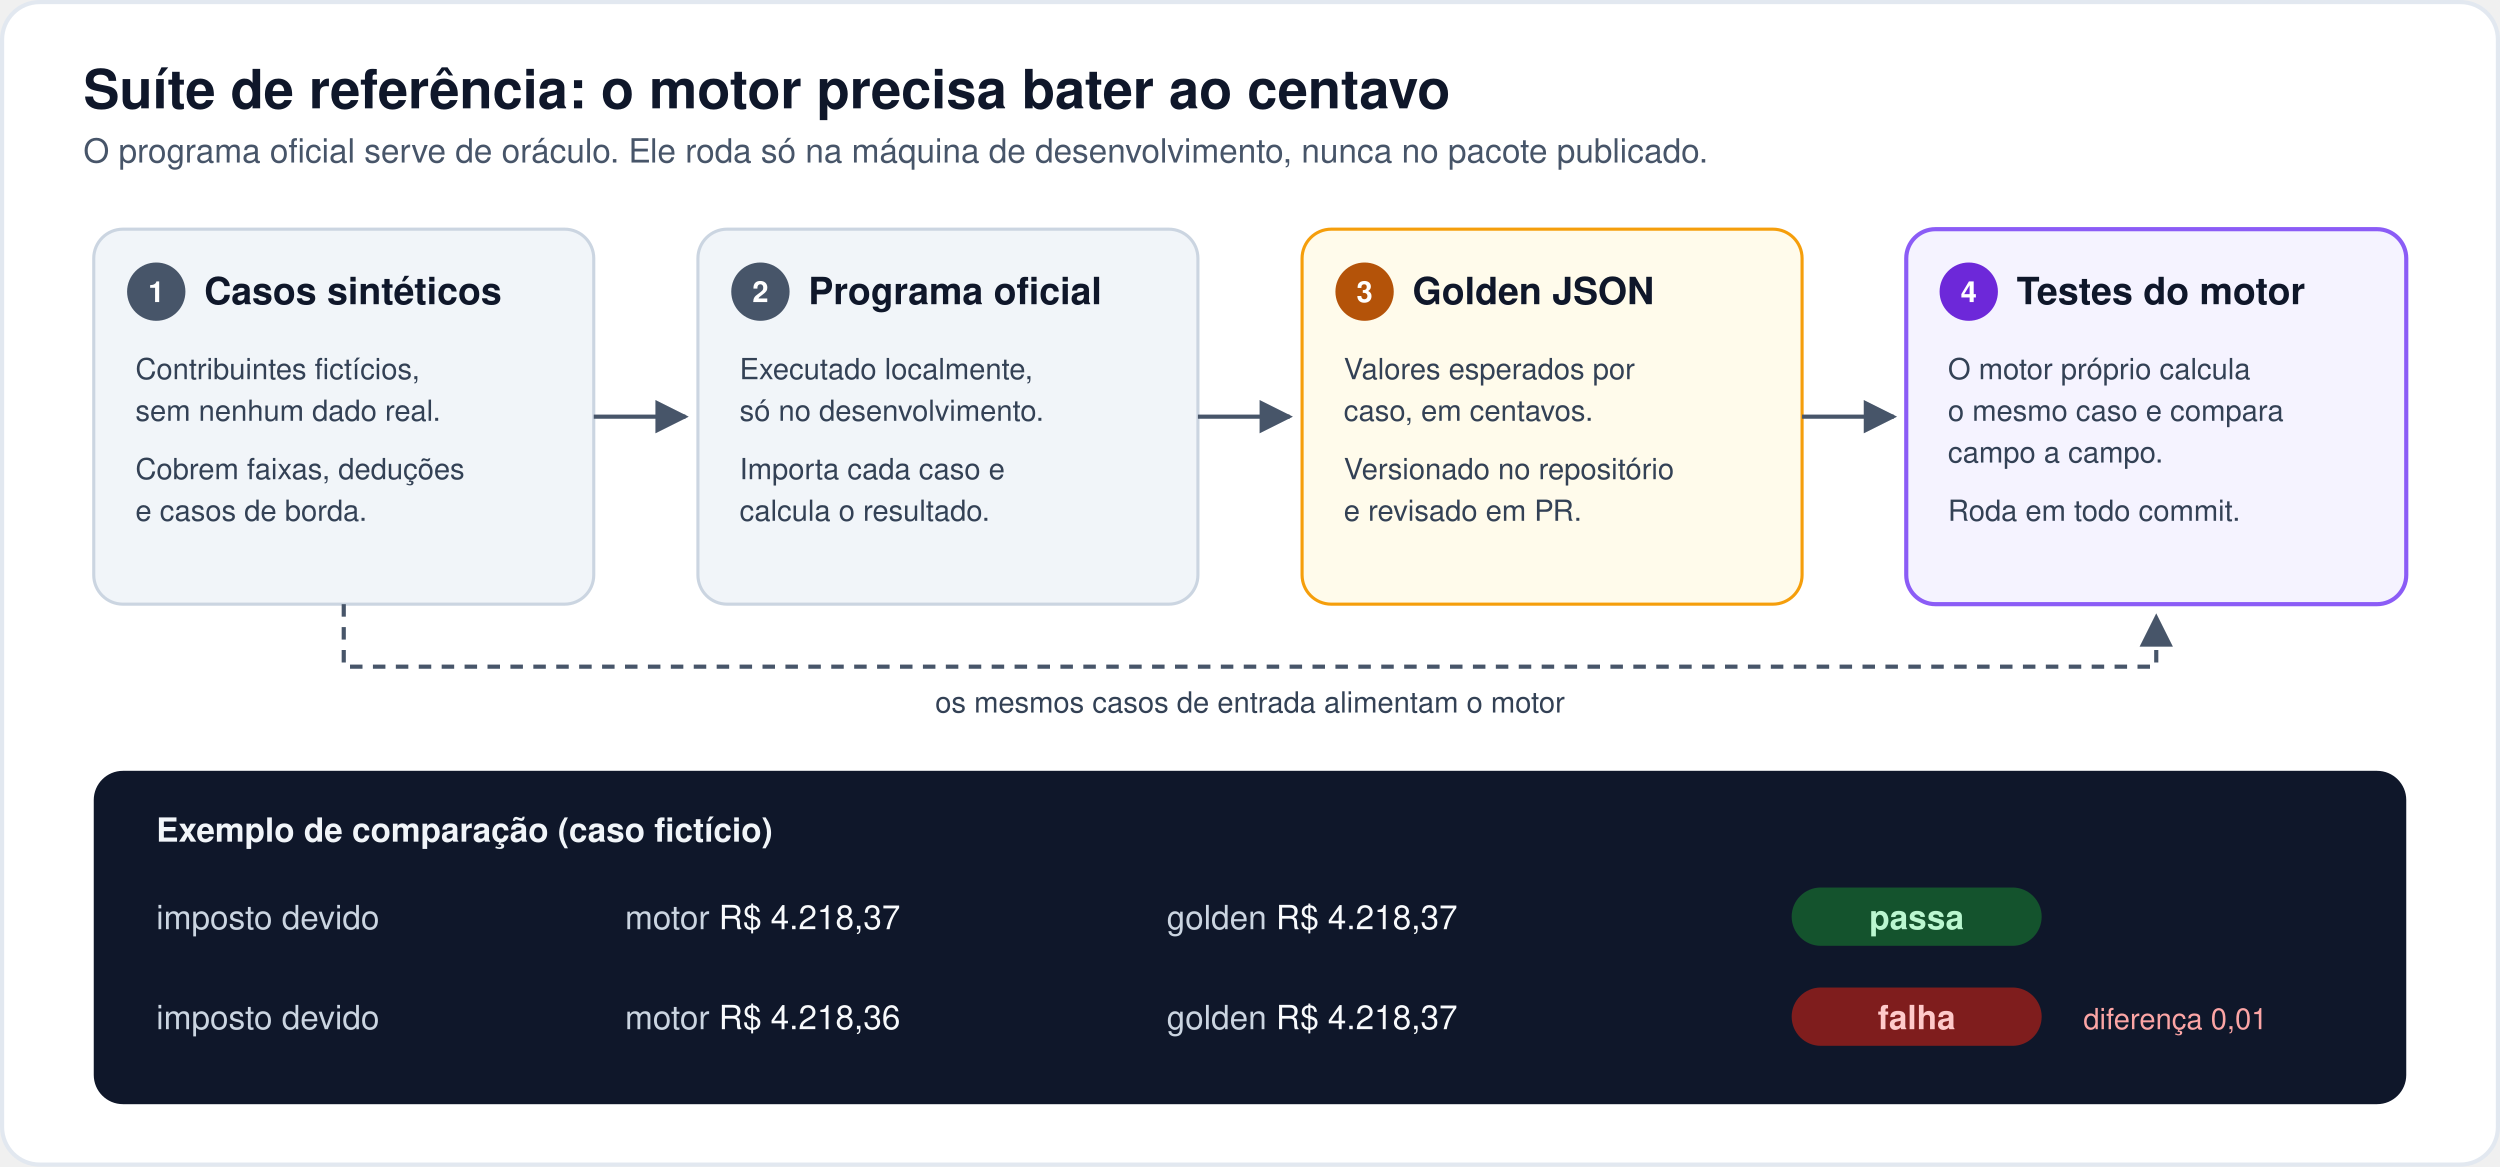
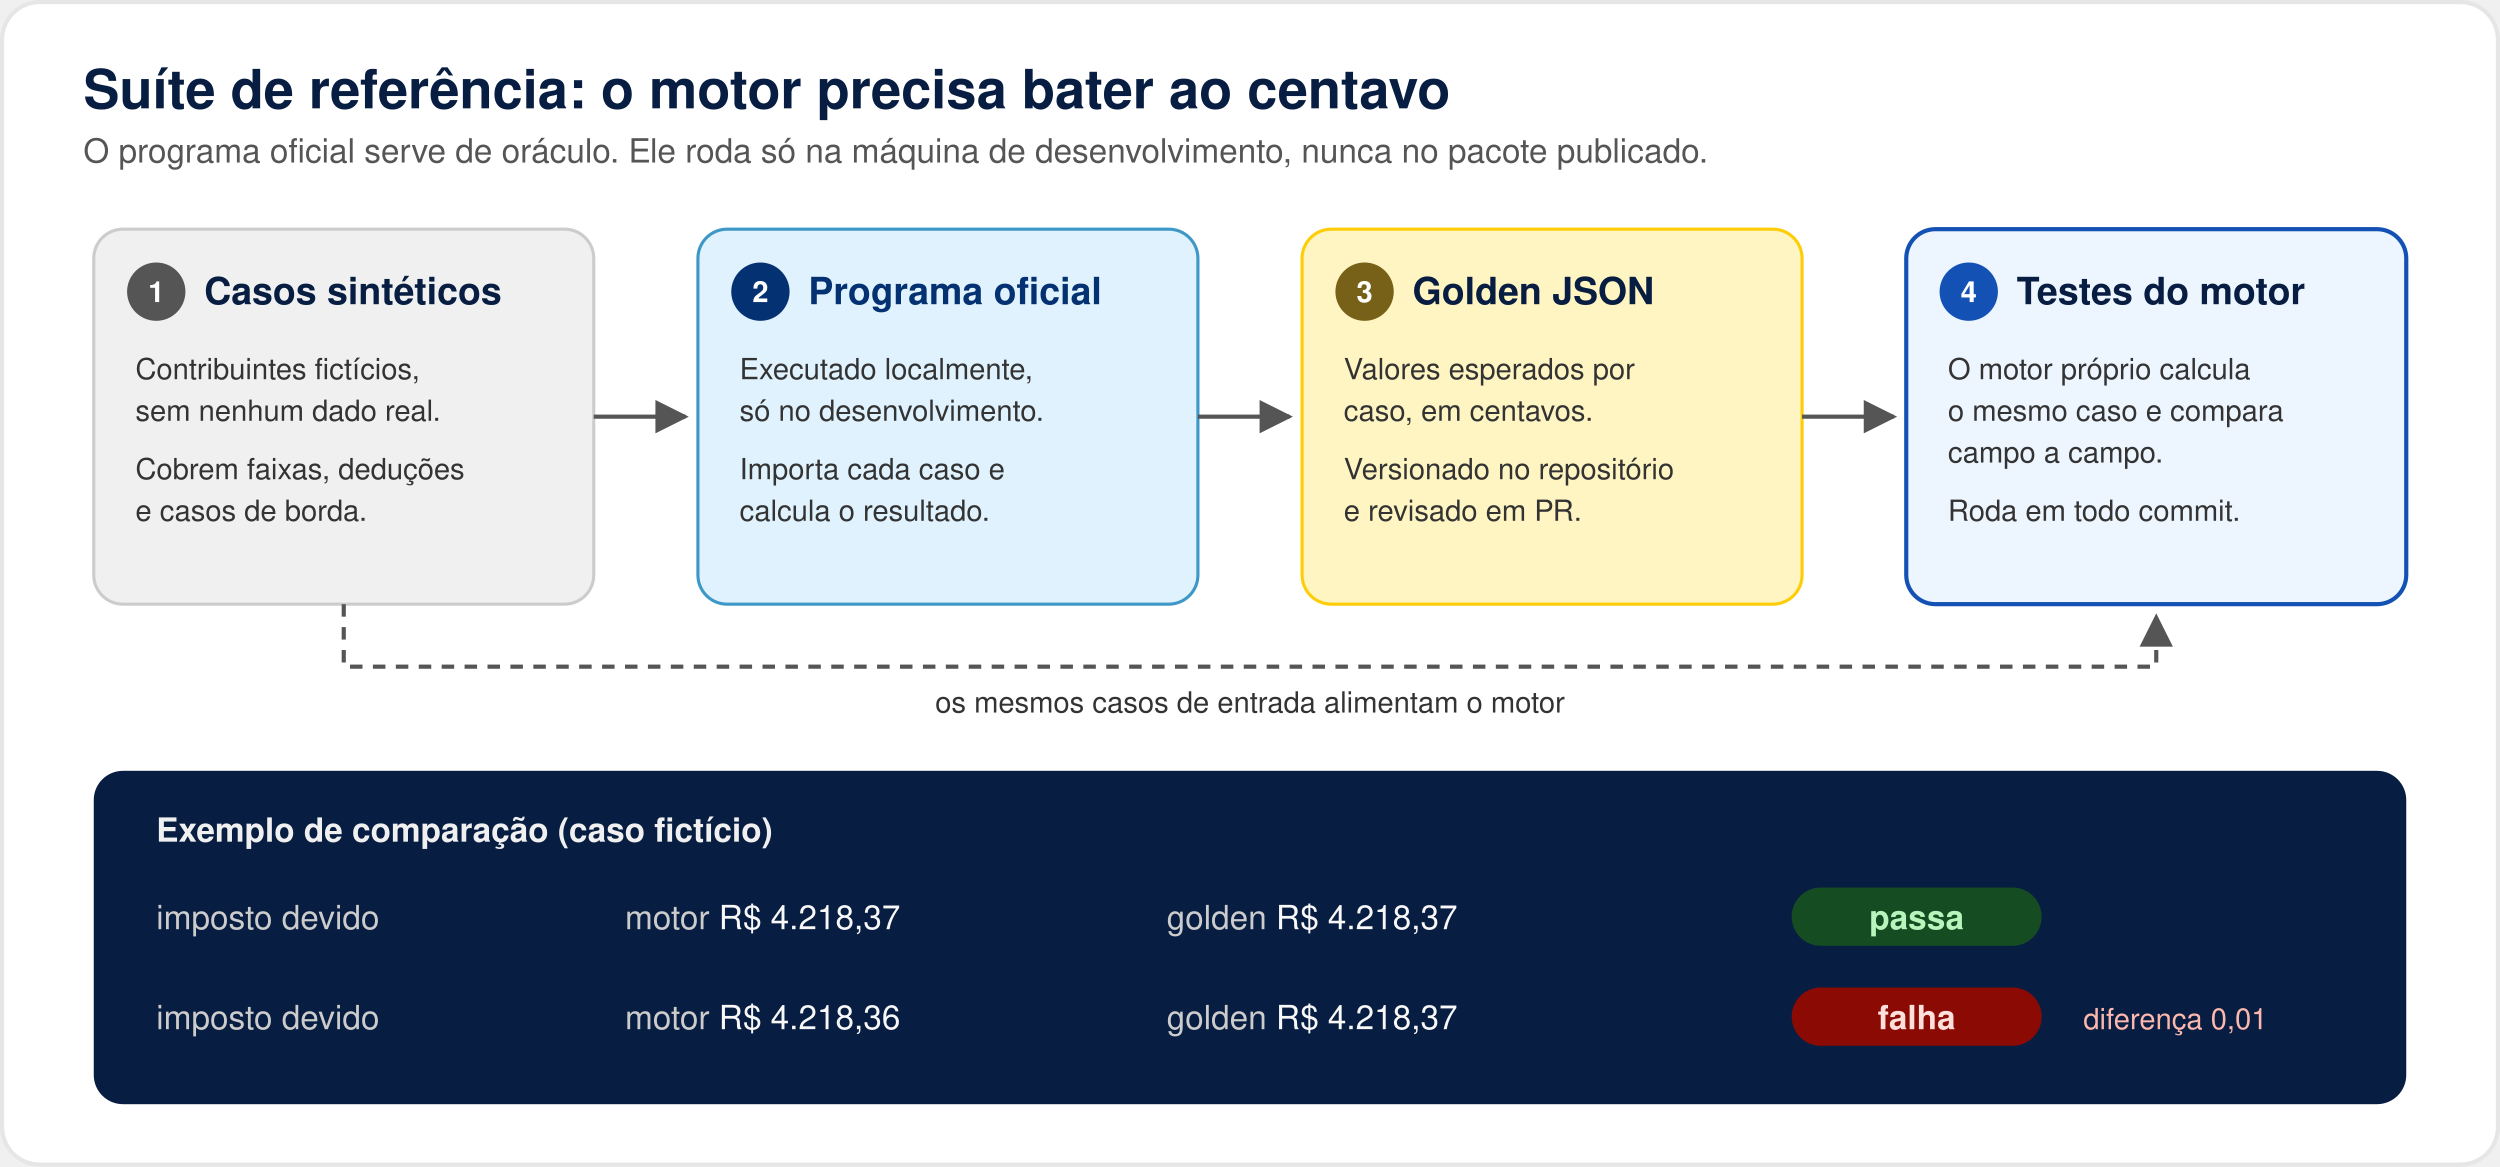
- <svg xmlns="http://www.w3.org/2000/svg" fill="#0F172A" width="1200" height="560" viewBox="0 0 1200 560" role="img" aria-labelledby="t d">
+ <svg xmlns="http://www.w3.org/2000/svg" fill="#071D41" width="1200" height="560" viewBox="0 0 1200 560" role="img" aria-labelledby="t d">
  <defs>
    <marker id="a" viewBox="0 0 10 10" refX="9" refY="5" markerWidth="8" markerHeight="8" orient="auto-start-reverse">
-       <path d="M0 0L10 5L0 10z" fill="#475569" />
+       <path d="M0 0L10 5L0 10z" fill="#555555" />
    </marker>
  </defs>
  <style>
-     text{font-family:-apple-system,BlinkMacSystemFont,"Segoe UI",Helvetica,Arial,sans-serif}
+     text{font-family:Rawline,Raleway,"Avenir Next","Segoe UI",Helvetica,Arial,sans-serif}
    .h{font-size:26px;font-weight:700}
-     .sub{font-size:16px;fill:#475569}
+     .sub{font-size:16px;fill:#555555}
    .b{font-size:18px;font-weight:700}
-     .s{font-size:14px;fill:#334155}
+     .s{font-size:14px;fill:#333333}
    .n{font-size:14px;font-weight:700;fill:#FFFFFF}
    .m{font-family:ui-monospace,SFMono-Regular,Menlo,Consolas,monospace}
-     .ln{stroke:#475569;stroke-width:2;fill:none}
+     .ln{stroke:#555555;stroke-width:2;fill:none}
  </style>
-   <rect x="1" y="1" width="1198" height="558" rx="18" fill="#FFFFFF" stroke="#E2E8F0" stroke-width="2" />
+   <rect x="1" y="1" width="1198" height="558" rx="18" fill="#FFFFFF" stroke="#E6E6E6" stroke-width="2" />
  <text x="40" y="52" class="h">Suíte de referência: o motor precisa bater ao centavo</text>
  <text x="40" y="78" class="sub">O programa oficial serve de oráculo. Ele roda só na máquina de desenvolvimento, nunca no pacote publicado.</text>
  <g>
-     <rect x="45" y="110" width="240" height="180" rx="14" fill="#F1F5F9" stroke="#CBD5E1" stroke-width="1.5" />
-     <circle cx="75" cy="140" r="14" fill="#475569" />
+     <rect x="45" y="110" width="240" height="180" rx="14" fill="#F0F0F0" stroke="#CCCCCC" stroke-width="1.5" />
+     <circle cx="75" cy="140" r="14" fill="#555555" />
    <text x="75" y="145" class="n" text-anchor="middle">1</text>
    <text x="98" y="146" class="b">Casos sintéticos</text>
    <text x="65" y="182" class="s">Contribuintes fictícios,</text>
    <text x="65" y="202" class="s">sem nenhum dado real.</text>
    <text x="65" y="230" class="s">Cobrem faixas, deduções</text>
    <text x="65" y="250" class="s">e casos de borda.</text>
-     <rect x="335" y="110" width="240" height="180" rx="14" fill="#F1F5F9" stroke="#CBD5E1" stroke-width="1.5" />
-     <circle cx="365" cy="140" r="14" fill="#475569" />
+     <rect x="335" y="110" width="240" height="180" rx="14" fill="#E0F2FD" stroke="#3E98C7" stroke-width="1.5" />
+     <circle cx="365" cy="140" r="14" fill="#043171" />
    <text x="365" y="145" class="n" text-anchor="middle">2</text>
-     <text x="388" y="146" class="b">Programa oficial</text>
+     <text x="388" y="146" class="b" fill="#043171">Programa oficial</text>
    <text x="355" y="182" class="s">Executado localmente,</text>
    <text x="355" y="202" class="s">só no desenvolvimento.</text>
    <text x="355" y="230" class="s">Importa cada caso e</text>
    <text x="355" y="250" class="s">calcula o resultado.</text>
-     <rect x="625" y="110" width="240" height="180" rx="14" fill="#FFFBEB" stroke="#F59E0B" stroke-width="1.5" />
-     <circle cx="655" cy="140" r="14" fill="#B45309" />
+     <rect x="625" y="110" width="240" height="180" rx="14" fill="#FFF5C2" stroke="#FFCD07" stroke-width="1.5" />
+     <circle cx="655" cy="140" r="14" fill="#776017" />
    <text x="655" y="145" class="n" text-anchor="middle">3</text>
    <text x="678" y="146" class="b">Golden JSON</text>
    <text x="645" y="182" class="s">Valores esperados por</text>
    <text x="645" y="202" class="s">caso, em centavos.</text>
    <text x="645" y="230" class="s">Versionado no repositório</text>
    <text x="645" y="250" class="s">e revisado em PR.</text>
-     <rect x="915" y="110" width="240" height="180" rx="14" fill="#F5F3FF" stroke="#8B5CF6" stroke-width="2" />
-     <circle cx="945" cy="140" r="14" fill="#6D28D9" />
+     <rect x="915" y="110" width="240" height="180" rx="14" fill="#EDF5FF" stroke="#1351B4" stroke-width="2" />
+     <circle cx="945" cy="140" r="14" fill="#1351B4" />
    <text x="945" y="145" class="n" text-anchor="middle">4</text>
    <text x="968" y="146" class="b">Testes do motor</text>
    <text x="935" y="182" class="s">O motor próprio calcula</text>
    <text x="935" y="202" class="s">o mesmo caso e compara</text>
    <text x="935" y="222" class="s">campo a campo.</text>
    <text x="935" y="250" class="s">Roda em todo commit.</text>
  </g>
  <path d="M285 200H329" class="ln" marker-end="url(#a)" />
  <path d="M575 200H619" class="ln" marker-end="url(#a)" />
  <path d="M865 200H909" class="ln" marker-end="url(#a)" />
  <path d="M165 290V320H1035V296" class="ln" stroke-dasharray="6 5" marker-end="url(#a)" />
  <text x="600" y="342" class="s" text-anchor="middle">os mesmos casos de entrada alimentam o motor</text>
-   <rect x="45" y="370" width="1110" height="160" rx="14" fill="#0F172A" />
-   <text x="75" y="404" class="b" style="fill:#F1F5F9;font-size:16px">Exemplo de comparação (caso fictício)</text>
+   <rect x="45" y="370" width="1110" height="160" rx="14" fill="#071D41" />
+   <text x="75" y="404" class="b" style="fill:#F0F0F0;font-size:16px">Exemplo de comparação (caso fictício)</text>
  <g class="m" font-size="16">
-     <text x="75" y="446" fill="#CBD5E1">imposto devido</text>
-     <text x="300" y="446" fill="#CBD5E1">motor <tspan fill="#F8FAFC">R$ 4.218,37</tspan>
+     <text x="75" y="446" fill="#CCCCCC">imposto devido</text>
+     <text x="300" y="446" fill="#CCCCCC">motor <tspan fill="#F8F8F8">R$ 4.218,37</tspan>
    </text>
-     <text x="560" y="446" fill="#CBD5E1">golden <tspan fill="#F8FAFC">R$ 4.218,37</tspan>
+     <text x="560" y="446" fill="#CCCCCC">golden <tspan fill="#F8F8F8">R$ 4.218,37</tspan>
    </text>
-     <rect x="860" y="426" width="120" height="28" rx="14" fill="#14532D" />
-     <text x="920" y="446" fill="#BBF7D0" text-anchor="middle" font-weight="700">passa</text>
-     <text x="75" y="494" fill="#CBD5E1">imposto devido</text>
-     <text x="300" y="494" fill="#CBD5E1">motor <tspan fill="#F8FAFC">R$ 4.218,36</tspan>
+     <rect x="860" y="426" width="120" height="28" rx="14" fill="#154C21" />
+     <text x="920" y="446" fill="#B7F5BD" text-anchor="middle" font-weight="700">passa</text>
+     <text x="75" y="494" fill="#CCCCCC">imposto devido</text>
+     <text x="300" y="494" fill="#CCCCCC">motor <tspan fill="#F8F8F8">R$ 4.218,36</tspan>
    </text>
-     <text x="560" y="494" fill="#CBD5E1">golden <tspan fill="#F8FAFC">R$ 4.218,37</tspan>
+     <text x="560" y="494" fill="#CCCCCC">golden <tspan fill="#F8F8F8">R$ 4.218,37</tspan>
    </text>
-     <rect x="860" y="474" width="120" height="28" rx="14" fill="#7F1D1D" />
-     <text x="920" y="494" fill="#FECACA" text-anchor="middle" font-weight="700">falha</text>
-     <text x="1000" y="494" fill="#FCA5A5" font-size="14">diferença 0,01</text>
+     <rect x="860" y="474" width="120" height="28" rx="14" fill="#8B0A03" />
+     <text x="920" y="494" fill="#FDE0DB" text-anchor="middle" font-weight="700">falha</text>
+     <text x="1000" y="494" fill="#FDB8AE" font-size="14">diferença 0,01</text>
  </g>
</svg>
